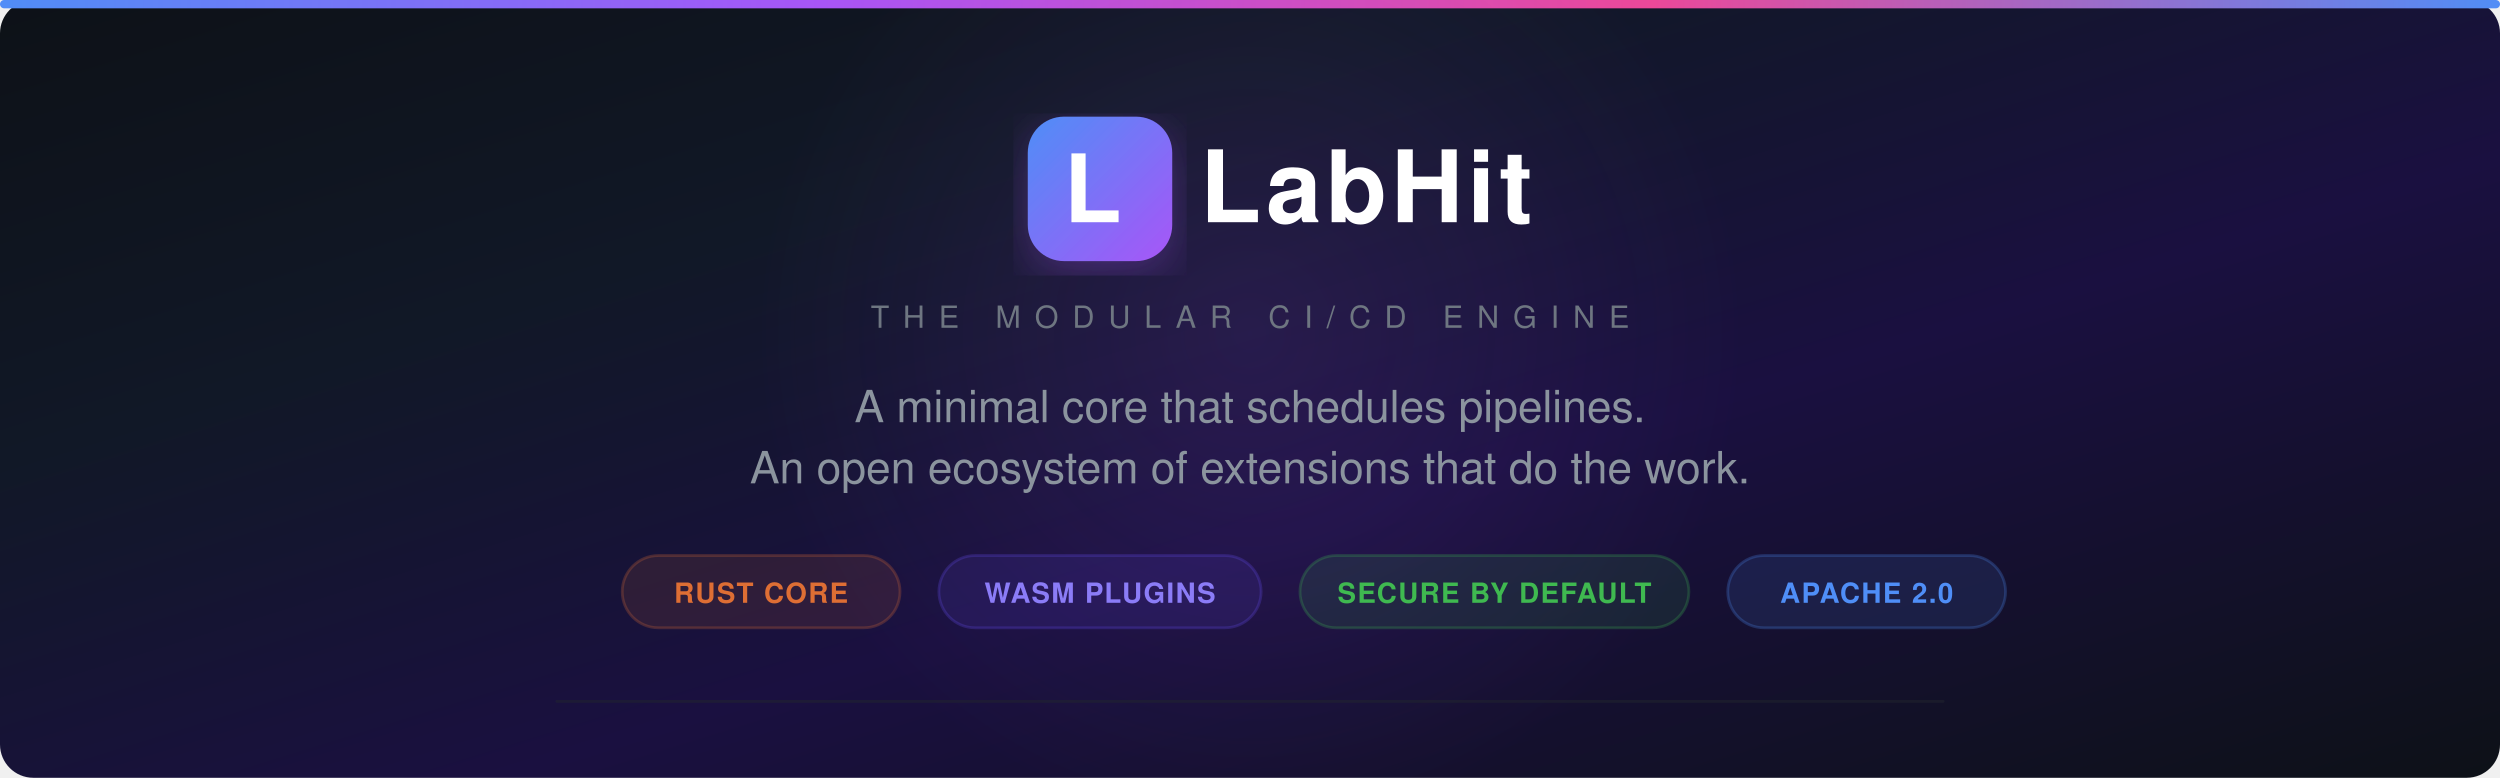
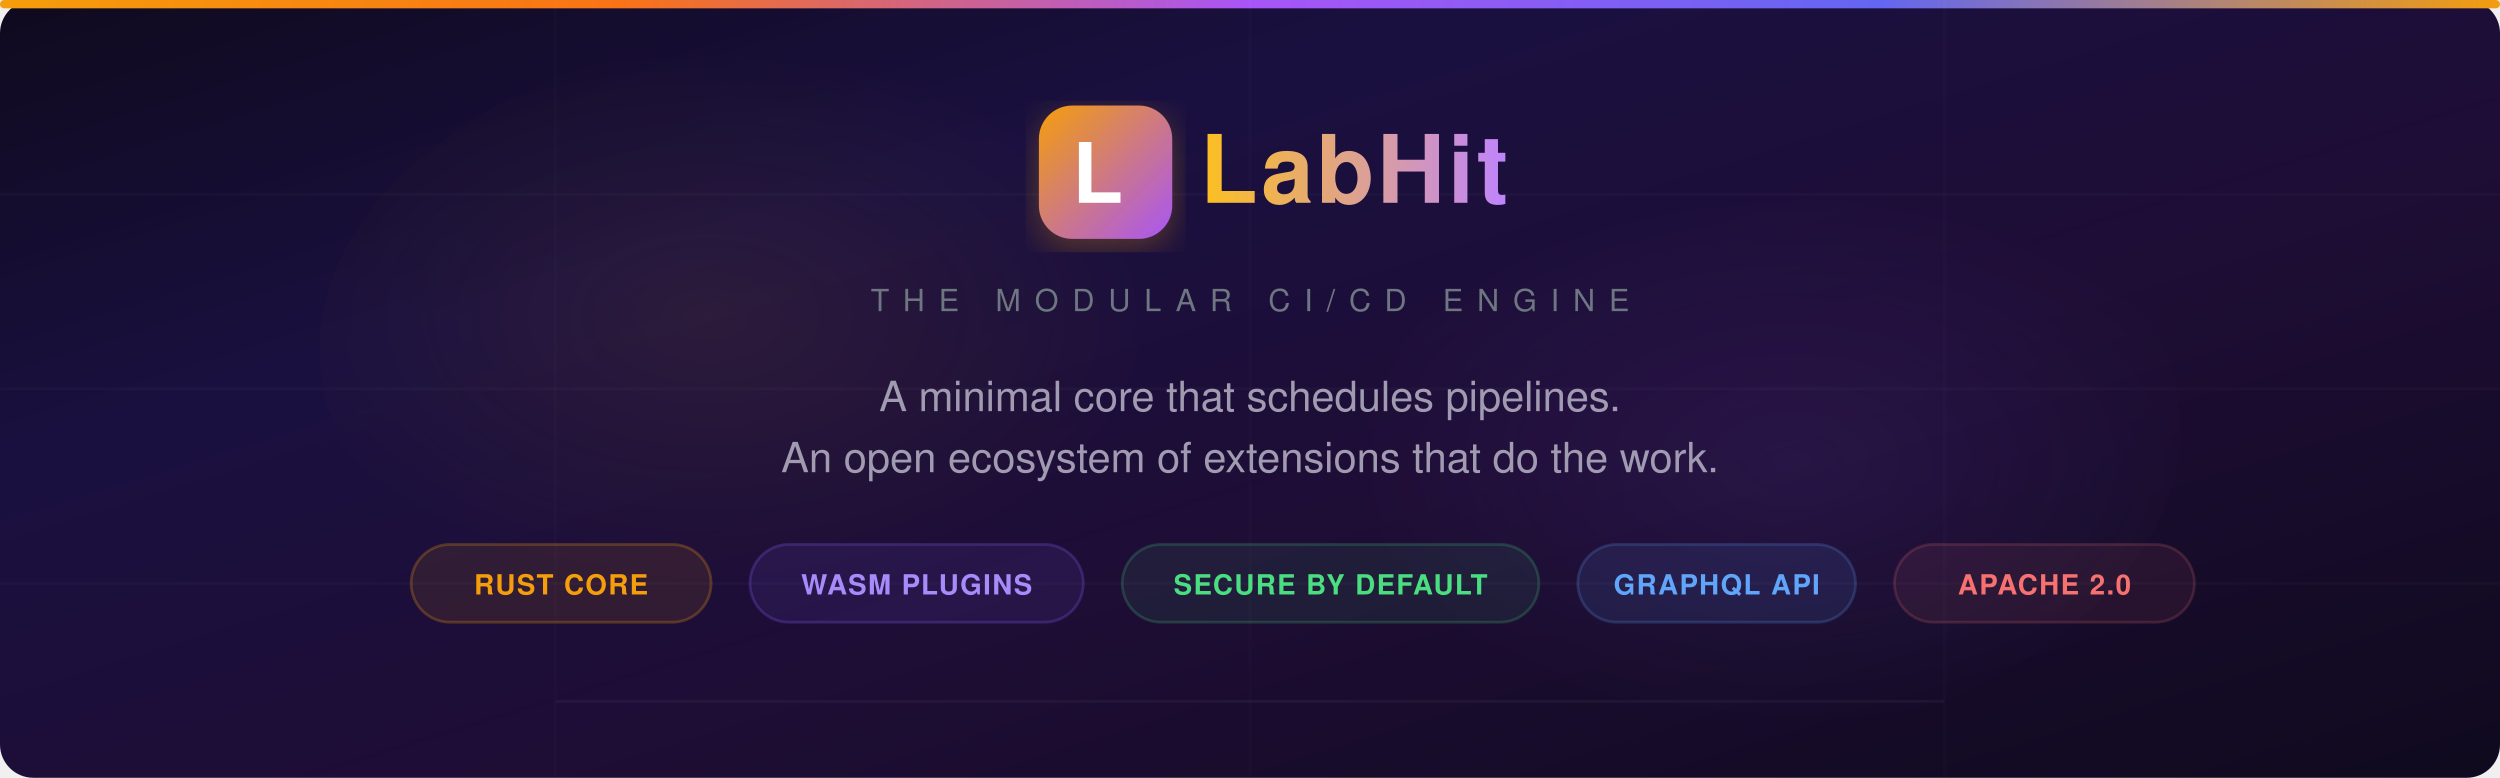
<svg xmlns="http://www.w3.org/2000/svg" viewBox="0 0 900 280" width="900" height="280">
  <defs>
    <linearGradient id="bg" x1="0%" y1="0%" x2="100%" y2="100%">
-       <stop offset="0%" stop-color="#0d1117" />
-       <stop offset="30%" stop-color="#111827" />
-       <stop offset="60%" stop-color="#1a1040" />
-       <stop offset="100%" stop-color="#0d1117" />
+       <stop offset="0%" stop-color="#0f0a1e" />
+       <stop offset="30%" stop-color="#1a1040" />
+       <stop offset="60%" stop-color="#1e0d35" />
+       <stop offset="100%" stop-color="#0f0a1e" />
    </linearGradient>
    <linearGradient id="accent" x1="0%" y1="0%" x2="100%" y2="0%">
-       <stop offset="0%" stop-color="#4f8ef7" />
-       <stop offset="33%" stop-color="#a855f7" />
-       <stop offset="66%" stop-color="#ec4899" />
-       <stop offset="100%" stop-color="#4f8ef7" />
+       <stop offset="0%" stop-color="#f59e0b" />
+       <stop offset="25%" stop-color="#f97316" />
+       <stop offset="50%" stop-color="#a855f7" />
+       <stop offset="75%" stop-color="#6366f1" />
+       <stop offset="100%" stop-color="#f59e0b" />
    </linearGradient>
    <linearGradient id="logoGrad" x1="0%" y1="0%" x2="100%" y2="100%">
-       <stop offset="0%" stop-color="#4f8ef7" />
+       <stop offset="0%" stop-color="#f59e0b" />
      <stop offset="100%" stop-color="#a855f7" />
    </linearGradient>
-     <radialGradient id="glow" cx="50%" cy="50%" r="50%">
-       <stop offset="0%" stop-color="rgba(168,85,247,0.12)" />
-       <stop offset="100%" stop-color="rgba(168,85,247,0)" />
+     <linearGradient id="textGrad" x1="0%" y1="0%" x2="100%" y2="0%">
+       <stop offset="0%" stop-color="#fbbf24" />
+       <stop offset="100%" stop-color="#c084fc" />
+     </linearGradient>
+     <radialGradient id="glow1" cx="35%" cy="45%" r="40%">
+       <stop offset="0%" stop-color="rgba(245,158,11,0.08)" />
+       <stop offset="100%" stop-color="rgba(245,158,11,0)" />
+     </radialGradient>
+     <radialGradient id="glow2" cx="65%" cy="55%" r="40%">
+       <stop offset="0%" stop-color="rgba(139,92,246,0.10)" />
+       <stop offset="100%" stop-color="rgba(139,92,246,0)" />
    </radialGradient>
    <filter id="shadow" x="-10%" y="-10%" width="120%" height="120%">
-       <feDropShadow dx="0" dy="4" stdDeviation="8" flood-color="#a855f7" flood-opacity="0.3" />
+       <feDropShadow dx="0" dy="3" stdDeviation="6" flood-color="#f59e0b" flood-opacity="0.3" />
+     </filter>
+     <filter id="softglow">
+       <feGaussianBlur in="SourceGraphic" stdDeviation="1" />
    </filter>
  </defs>
  <rect width="900" height="280" fill="url(#bg)" rx="12" />
  <rect width="900" height="3" fill="url(#accent)" rx="1.5" />
-   <circle cx="450" cy="120" r="180" fill="url(#glow)" />
-   <rect x="370" y="42" width="52" height="52" rx="13" fill="url(#logoGrad)" filter="url(#shadow)" />
-   <text x="383" y="80" font-family="-apple-system, BlinkMacSystemFont, Segoe UI, Helvetica, Arial, sans-serif" font-size="34" font-weight="800" fill="#ffffff">L</text>
-   <text x="432" y="80" font-family="-apple-system, BlinkMacSystemFont, Segoe UI, Helvetica, Arial, sans-serif" font-size="36" font-weight="800" fill="#ffffff" letter-spacing="1.5">LabHit</text>
-   <text x="450" y="118" text-anchor="middle" font-family="-apple-system, BlinkMacSystemFont, Segoe UI, Helvetica, Arial, sans-serif" font-size="11" font-weight="400" fill="#6e7681" letter-spacing="5" text-transform="uppercase">THE MODULAR CI/CD ENGINE</text>
-   <text x="450" y="152" text-anchor="middle" font-family="-apple-system, BlinkMacSystemFont, Segoe UI, Helvetica, Arial, sans-serif" font-size="16" font-weight="400" fill="#8b949e">A minimal core that schedules pipelines.</text>
-   <text x="450" y="174" text-anchor="middle" font-family="-apple-system, BlinkMacSystemFont, Segoe UI, Helvetica, Arial, sans-serif" font-size="16" font-weight="400" fill="#8b949e">An open ecosystem of extensions that do the work.</text>
-   <rect x="224" y="200" width="100" height="26" rx="13" fill="rgba(222,110,52,0.12)" stroke="rgba(222,110,52,0.25)" stroke-width="1" />
-   <text x="274" y="217" text-anchor="middle" font-family="-apple-system, BlinkMacSystemFont, Segoe UI, Helvetica, Arial, sans-serif" font-size="10" font-weight="600" fill="#de6e34" letter-spacing="0.5">RUST CORE</text>
-   <rect x="338" y="200" width="116" height="26" rx="13" fill="rgba(101,79,240,0.12)" stroke="rgba(101,79,240,0.25)" stroke-width="1" />
-   <text x="396" y="217" text-anchor="middle" font-family="-apple-system, BlinkMacSystemFont, Segoe UI, Helvetica, Arial, sans-serif" font-size="10" font-weight="600" fill="#8b7cf7" letter-spacing="0.5">WASM PLUGINS</text>
-   <rect x="468" y="200" width="140" height="26" rx="13" fill="rgba(63,185,80,0.12)" stroke="rgba(63,185,80,0.25)" stroke-width="1" />
-   <text x="538" y="217" text-anchor="middle" font-family="-apple-system, BlinkMacSystemFont, Segoe UI, Helvetica, Arial, sans-serif" font-size="10" font-weight="600" fill="#3fb950" letter-spacing="0.5">SECURE BY DEFAULT</text>
-   <rect x="622" y="200" width="100" height="26" rx="13" fill="rgba(79,142,247,0.12)" stroke="rgba(79,142,247,0.25)" stroke-width="1" />
-   <text x="672" y="217" text-anchor="middle" font-family="-apple-system, BlinkMacSystemFont, Segoe UI, Helvetica, Arial, sans-serif" font-size="10" font-weight="600" fill="#4f8ef7" letter-spacing="0.5">APACHE 2.0</text>
-   <rect x="200" y="252" width="500" height="1" rx="0.5" fill="#21262d" opacity="0.5" />
+   <ellipse cx="315" cy="126" rx="200" ry="120" fill="url(#glow1)" />
+   <ellipse cx="585" cy="154" rx="200" ry="120" fill="url(#glow2)" />
+   <line x1="0" y1="70" x2="900" y2="70" stroke="rgba(255,255,255,0.02)" stroke-width="1" />
+   <line x1="0" y1="140" x2="900" y2="140" stroke="rgba(255,255,255,0.02)" stroke-width="1" />
+   <line x1="0" y1="210" x2="900" y2="210" stroke="rgba(255,255,255,0.02)" stroke-width="1" />
+   <line x1="200" y1="0" x2="200" y2="280" stroke="rgba(255,255,255,0.015)" stroke-width="1" />
+   <line x1="450" y1="0" x2="450" y2="280" stroke="rgba(255,255,255,0.015)" stroke-width="1" />
+   <line x1="700" y1="0" x2="700" y2="280" stroke="rgba(255,255,255,0.015)" stroke-width="1" />
+   <rect x="374" y="38" width="48" height="48" rx="12" fill="url(#logoGrad)" filter="url(#shadow)" />
+   <text x="386" y="73" font-family="-apple-system, BlinkMacSystemFont, Segoe UI, Helvetica, Arial, sans-serif" font-size="30" font-weight="800" fill="#ffffff">L</text>
+   <text x="432" y="73" font-family="-apple-system, BlinkMacSystemFont, Segoe UI, Helvetica, Arial, sans-serif" font-size="34" font-weight="800" fill="url(#textGrad)" letter-spacing="1">LabHit</text>
+   <text x="450" y="112" text-anchor="middle" font-family="-apple-system, BlinkMacSystemFont, Segoe UI, Helvetica, Arial, sans-serif" font-size="11" font-weight="500" fill="#6e7681" letter-spacing="5">THE MODULAR CI/CD ENGINE</text>
+   <text x="450" y="148" text-anchor="middle" font-family="-apple-system, BlinkMacSystemFont, Segoe UI, Helvetica, Arial, sans-serif" font-size="15" font-weight="400" fill="#a09bb0">A minimal core that schedules pipelines.</text>
+   <text x="450" y="170" text-anchor="middle" font-family="-apple-system, BlinkMacSystemFont, Segoe UI, Helvetica, Arial, sans-serif" font-size="15" font-weight="400" fill="#a09bb0">An open ecosystem of extensions that do the work.</text>
+   <rect x="148" y="196" width="108" height="28" rx="14" fill="rgba(245,158,11,0.10)" stroke="rgba(245,158,11,0.25)" stroke-width="1" />
+   <text x="202" y="214" text-anchor="middle" font-family="-apple-system, BlinkMacSystemFont, Segoe UI, Helvetica, Arial, sans-serif" font-size="10" font-weight="600" fill="#f59e0b" letter-spacing="0.5">RUST CORE</text>
+   <rect x="270" y="196" width="120" height="28" rx="14" fill="rgba(139,92,246,0.10)" stroke="rgba(139,92,246,0.25)" stroke-width="1" />
+   <text x="330" y="214" text-anchor="middle" font-family="-apple-system, BlinkMacSystemFont, Segoe UI, Helvetica, Arial, sans-serif" font-size="10" font-weight="600" fill="#a78bfa" letter-spacing="0.5">WASM PLUGINS</text>
+   <rect x="404" y="196" width="150" height="28" rx="14" fill="rgba(74,222,128,0.08)" stroke="rgba(74,222,128,0.20)" stroke-width="1" />
+   <text x="479" y="214" text-anchor="middle" font-family="-apple-system, BlinkMacSystemFont, Segoe UI, Helvetica, Arial, sans-serif" font-size="10" font-weight="600" fill="#4ade80" letter-spacing="0.5">SECURE BY DEFAULT</text>
+   <rect x="568" y="196" width="100" height="28" rx="14" fill="rgba(96,165,250,0.10)" stroke="rgba(96,165,250,0.20)" stroke-width="1" />
+   <text x="618" y="214" text-anchor="middle" font-family="-apple-system, BlinkMacSystemFont, Segoe UI, Helvetica, Arial, sans-serif" font-size="10" font-weight="600" fill="#60a5fa" letter-spacing="0.5">GRAPHQL API</text>
+   <rect x="682" y="196" width="108" height="28" rx="14" fill="rgba(248,113,113,0.08)" stroke="rgba(248,113,113,0.18)" stroke-width="1" />
+   <text x="736" y="214" text-anchor="middle" font-family="-apple-system, BlinkMacSystemFont, Segoe UI, Helvetica, Arial, sans-serif" font-size="10" font-weight="600" fill="#f87171" letter-spacing="0.5">APACHE 2.0</text>
+   <rect x="200" y="252" width="500" height="1" rx="0.5" fill="rgba(255,255,255,0.04)" />
</svg>
